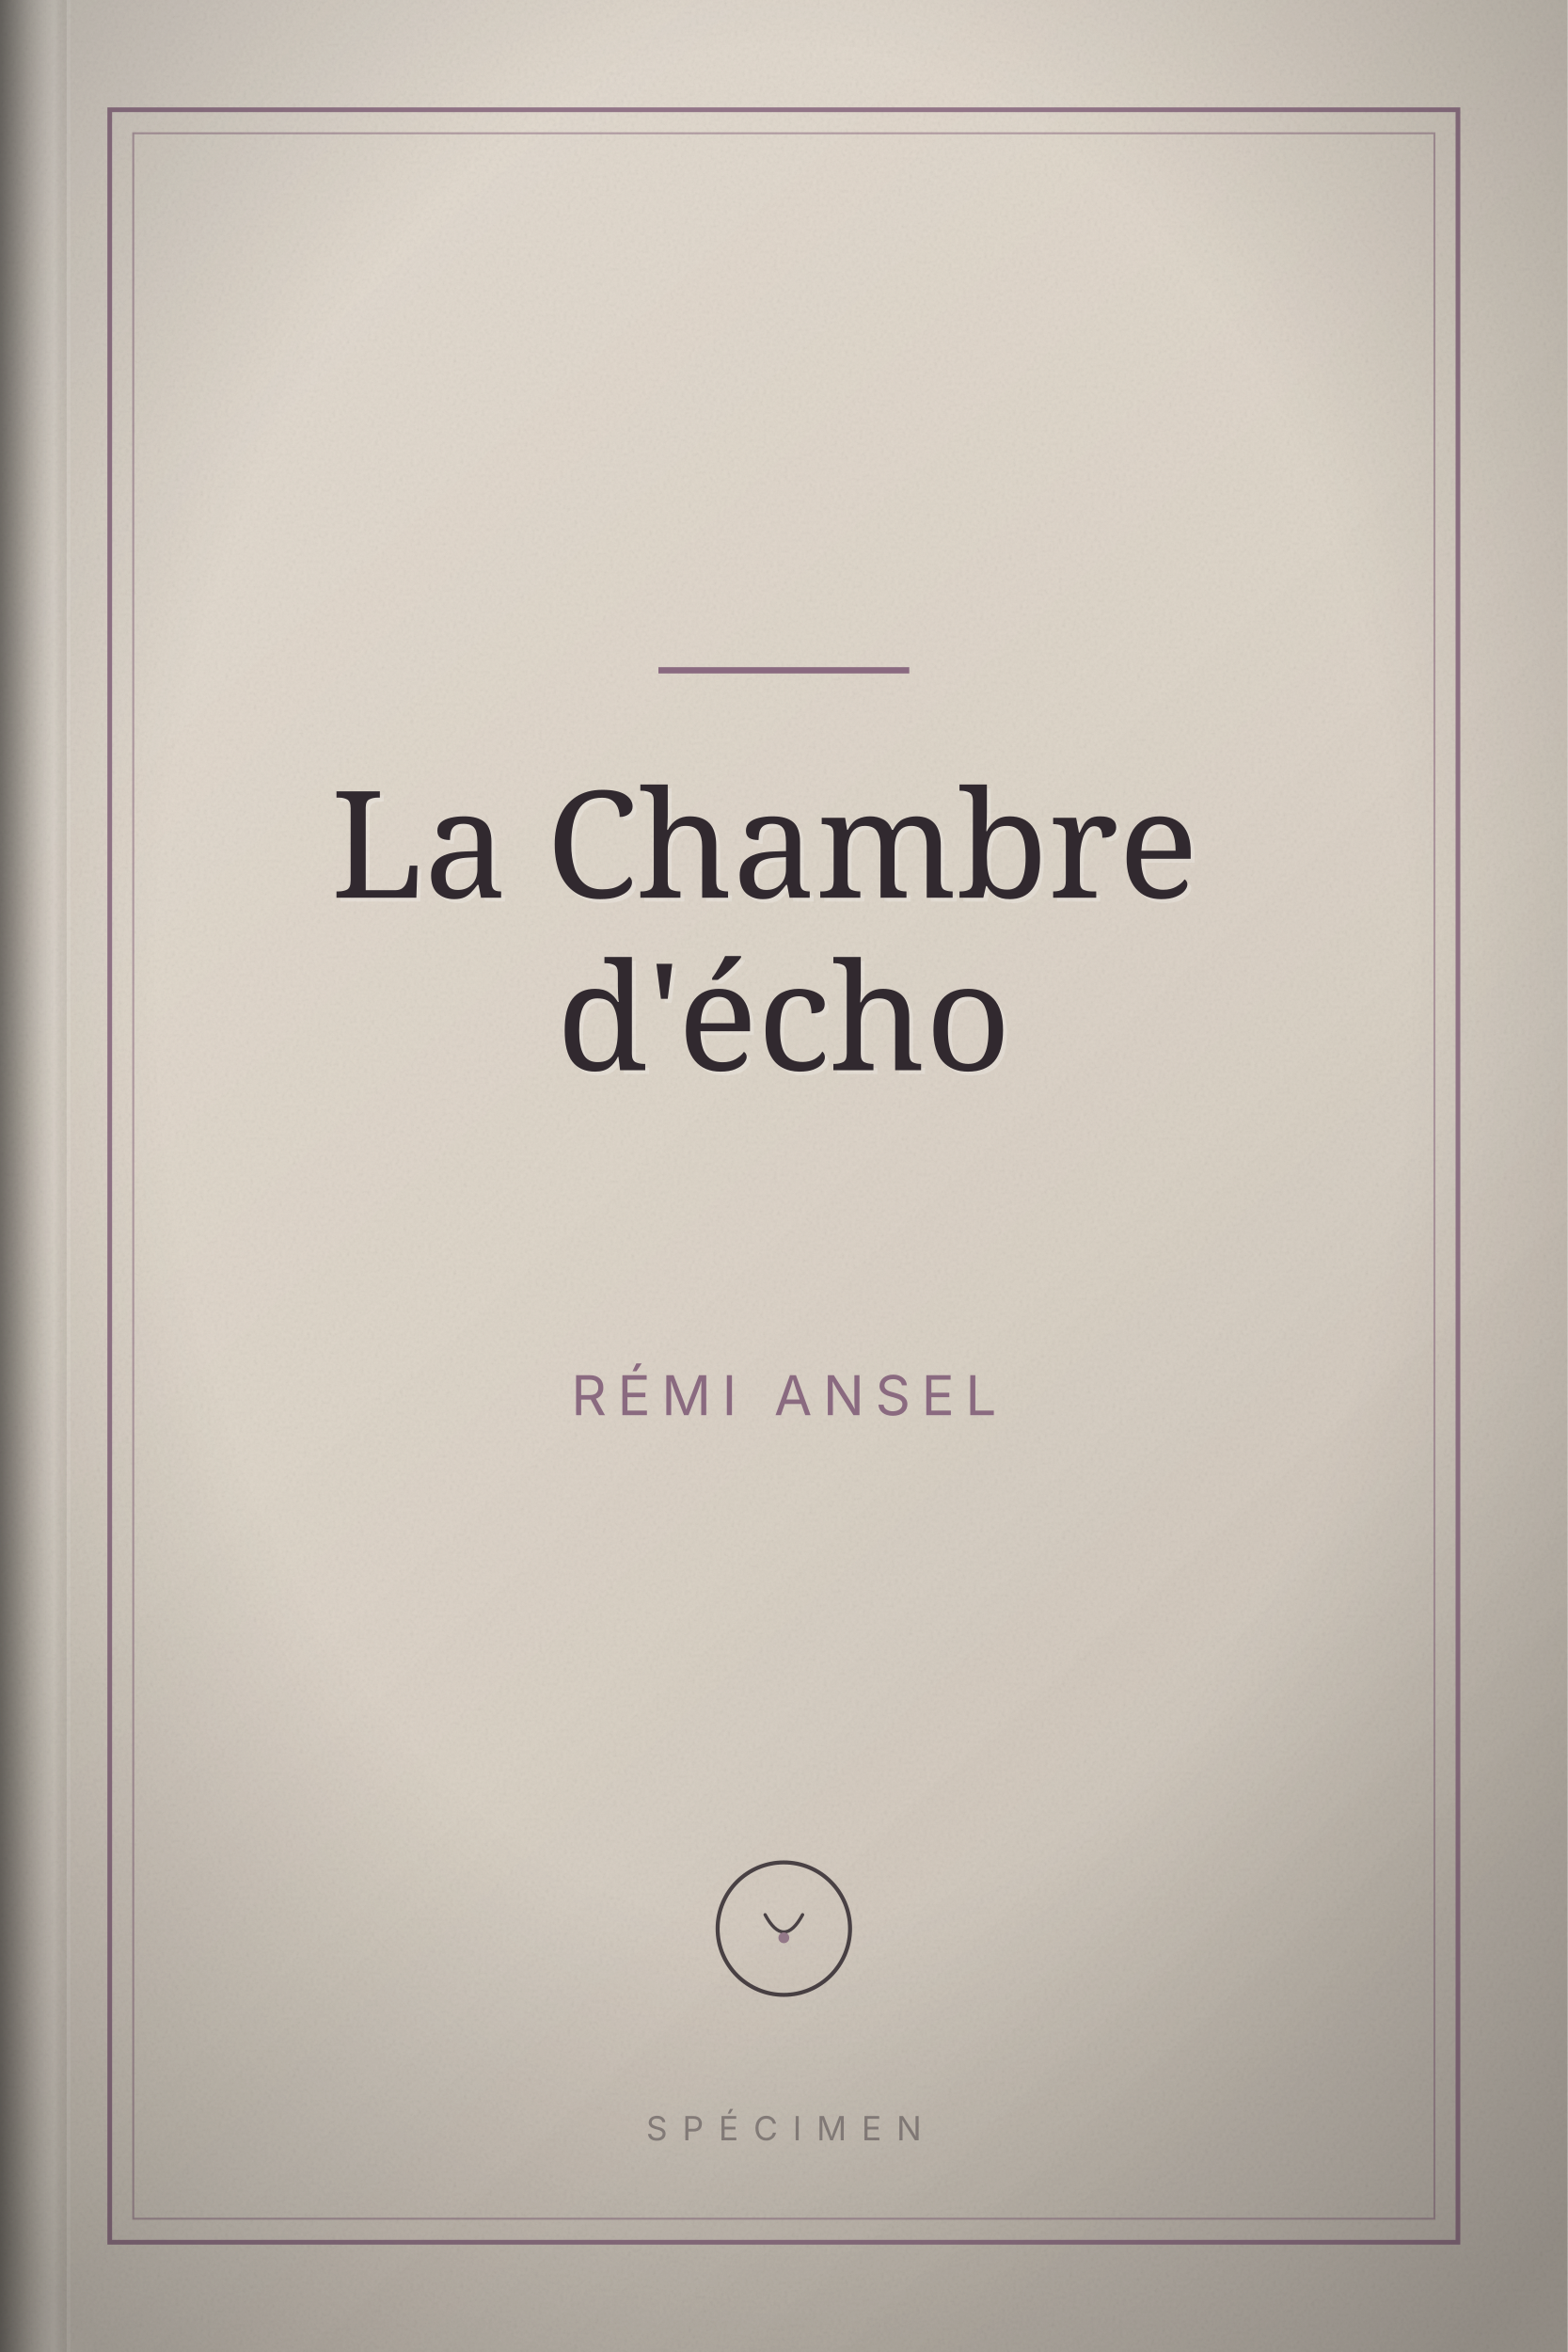
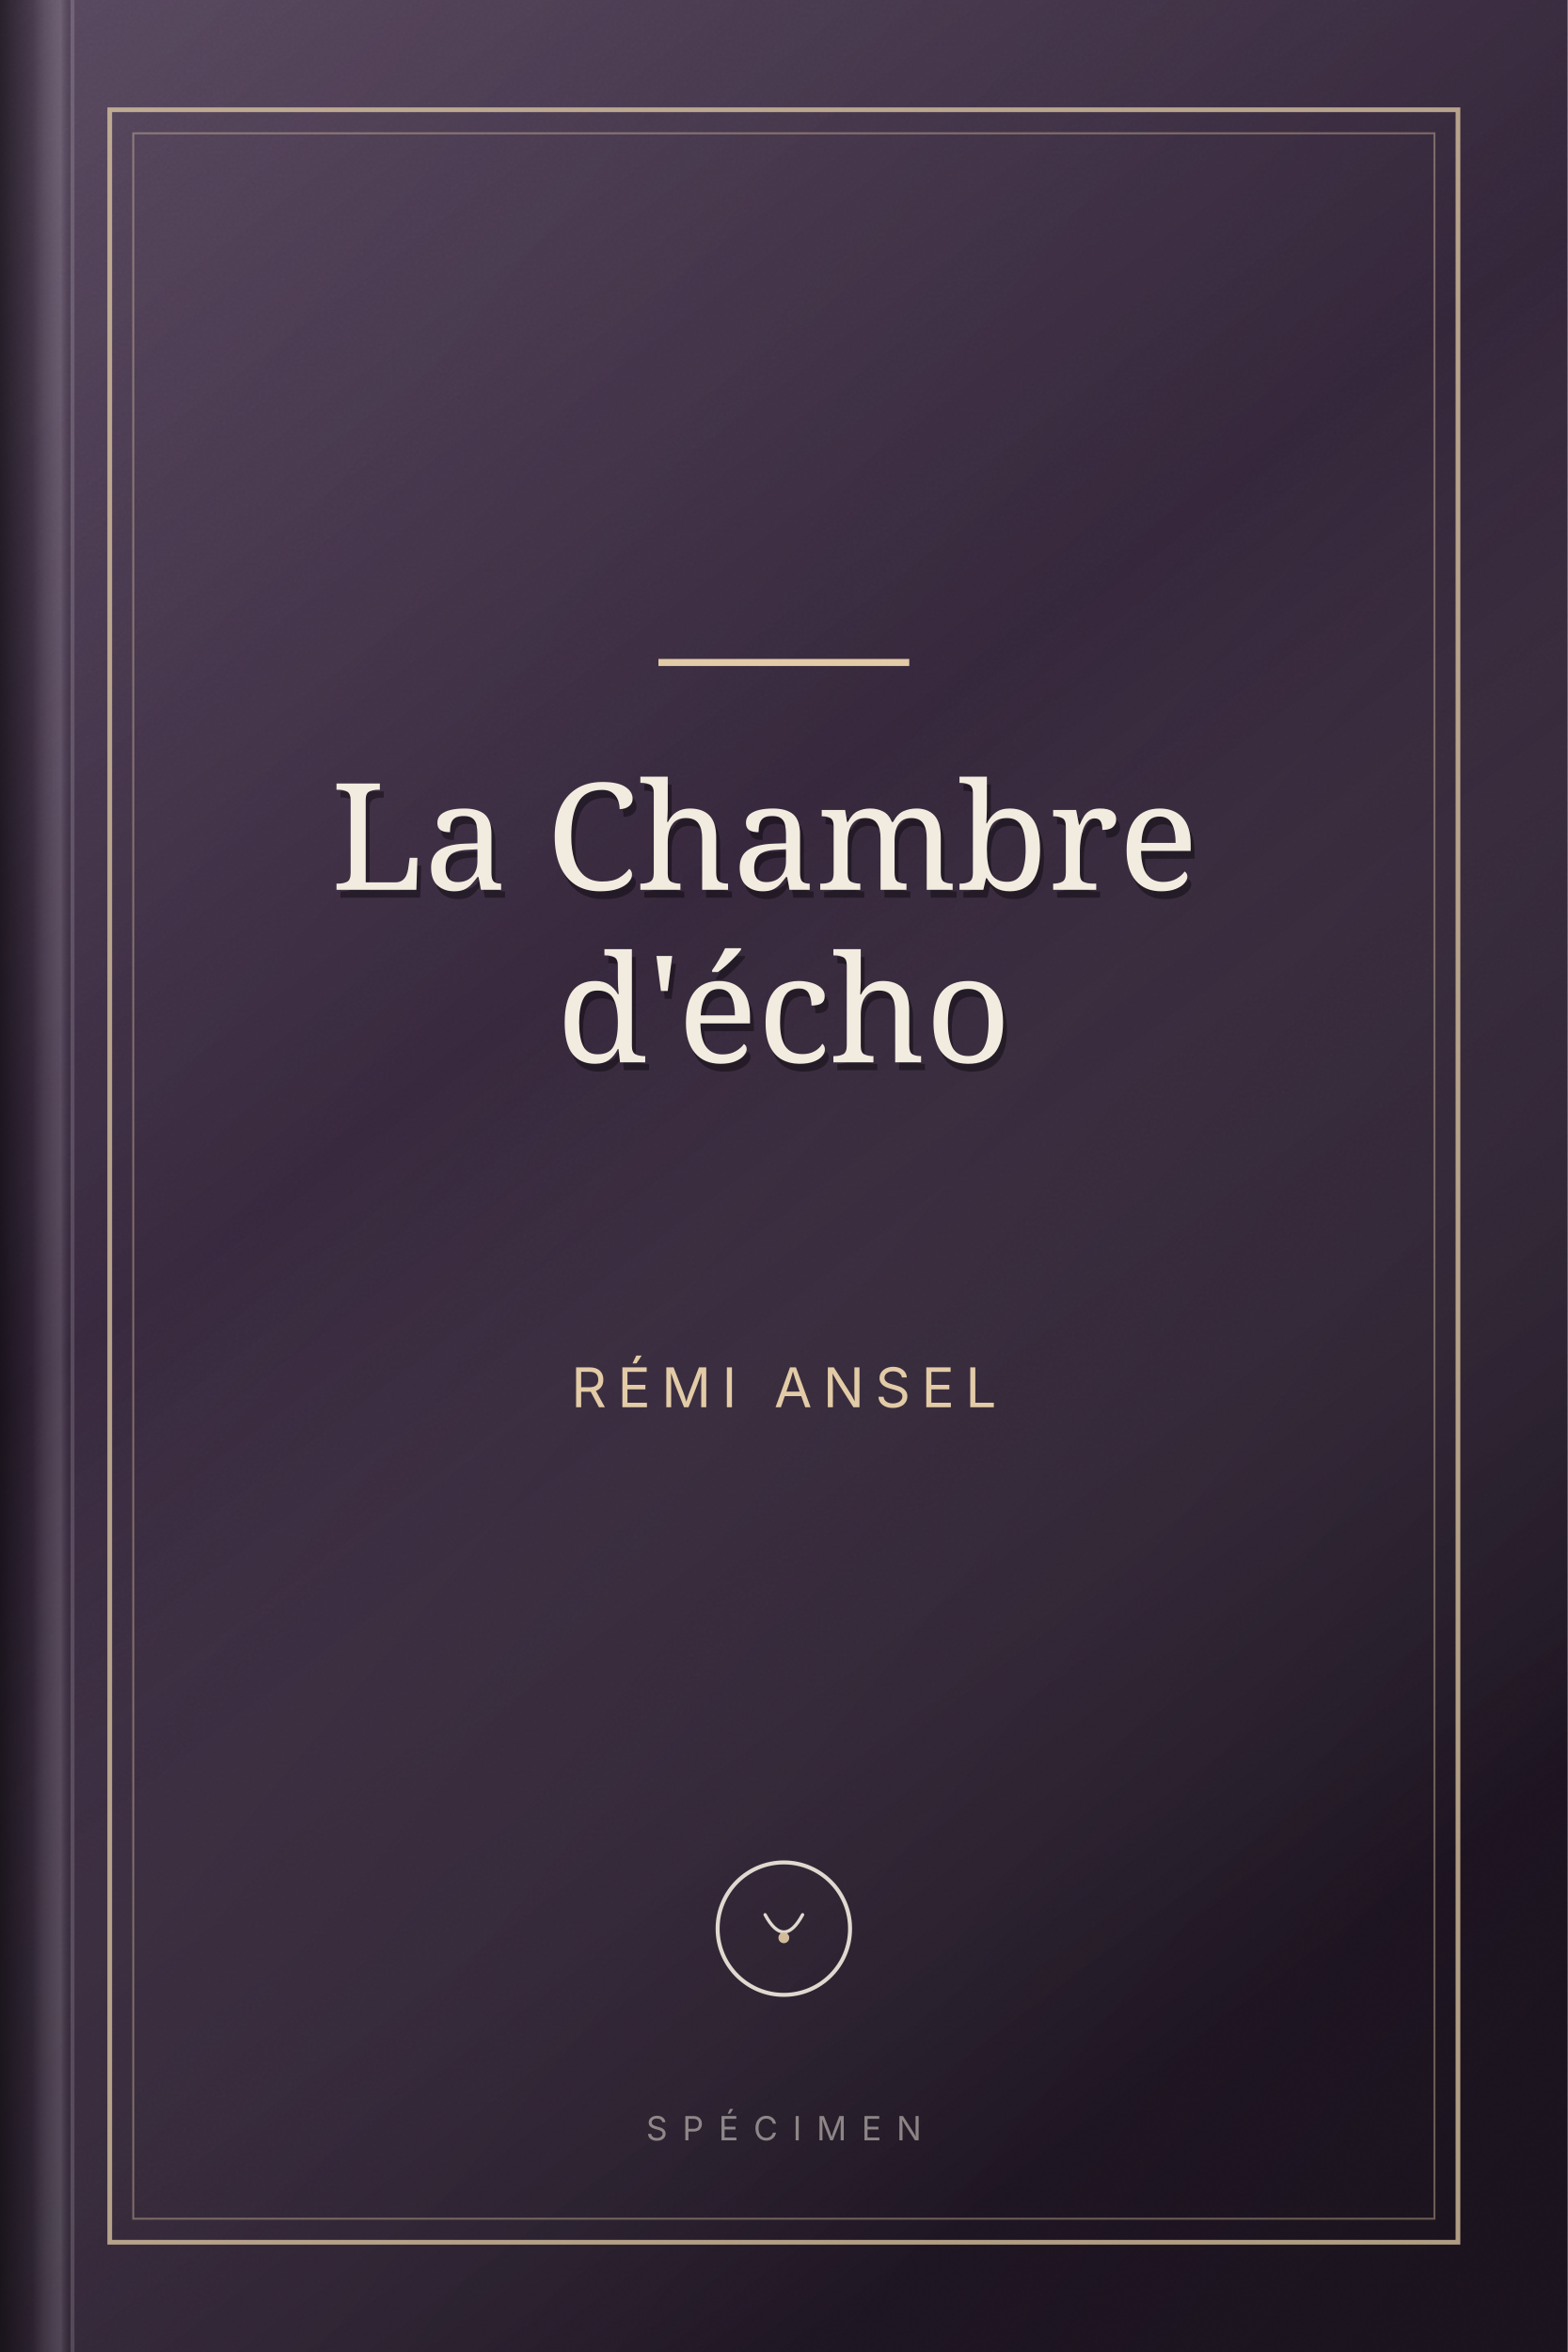
<svg xmlns="http://www.w3.org/2000/svg" viewBox="0 0 400 600" role="img" aria-hidden="true">
  <defs>
+     <linearGradient id="fond" x1="0.1" y1="0" x2="0.9" y2="1">
+       <stop offset="0%" stop-color="#3d2b44" />
+       <stop offset="100%" stop-color="#221826" />
+     </linearGradient>
    <filter id="fibre" x="0" y="0" width="100%" height="100%">
-       <feTurbulence type="fractalNoise" baseFrequency="1.1" numOctaves="5" stitchTiles="stitch" />
+       <feTurbulence type="fractalNoise" baseFrequency="1.2" numOctaves="5" stitchTiles="stitch" />
      <feColorMatrix type="saturate" values="0" />
    </filter>
    <linearGradient id="tranche" x1="0" y1="0" x2="1" y2="0">
-       <stop offset="0%" stop-color="#000" stop-opacity="0.45" />
-       <stop offset="42%" stop-color="#000" stop-opacity="0.16" />
-       <stop offset="82%" stop-color="#fff" stop-opacity="0.10" />
-       <stop offset="100%" stop-color="#000" stop-opacity="0.05" />
+       <stop offset="0%" stop-color="#000" stop-opacity="0.55" />
+       <stop offset="46%" stop-color="#000" stop-opacity="0.20" />
+       <stop offset="86%" stop-color="#fff" stop-opacity="0.13" />
+       <stop offset="100%" stop-color="#000" stop-opacity="0.06" />
    </linearGradient>
-     <radialGradient id="vignette" cx="50%" cy="42%" r="72%">
-       <stop offset="55%" stop-color="#000" stop-opacity="0" />
-       <stop offset="100%" stop-color="#000" stop-opacity="0.26" />
-     </radialGradient>
-     <linearGradient id="lumiere" x1="0" y1="0" x2="0.6" y2="1">
-       <stop offset="0%" stop-color="#fff" stop-opacity="0.16" />
-       <stop offset="46%" stop-color="#fff" stop-opacity="0.03" />
-       <stop offset="100%" stop-color="#000" stop-opacity="0.10" />
+     <linearGradient id="lumiere" x1="0" y1="0" x2="0.5" y2="1">
+       <stop offset="0%" stop-color="#fff" stop-opacity="0.14" />
+       <stop offset="48%" stop-color="#fff" stop-opacity="0.02" />
+       <stop offset="100%" stop-color="#000" stop-opacity="0.22" />
    </linearGradient>
  </defs>
-   <rect width="400" height="600" fill="#ddd4c8" />
+   <rect width="400" height="600" fill="url(#fond)" />
  <rect width="400" height="600" fill="url(#lumiere)" />
-   <rect width="400" height="600" filter="url(#fibre)" opacity="0.13" style="mix-blend-mode:multiply" />
-   <rect x="28" y="28" width="344" height="544" fill="none" stroke="#8a6a80" stroke-width="1.2" opacity="0.9" />
-   <rect x="34" y="34" width="332" height="532" fill="none" stroke="#8a6a80" stroke-width="0.5" opacity="0.55" />
-   <line x1="168" y1="171" x2="232" y2="171" stroke="#8a6a80" stroke-width="1.6" />
-   <text x="200" y="230" text-anchor="middle" font-family="'Cormorant Garamond', Georgia, serif" font-size="38" font-weight="500" fill="#ffffff" opacity="0.22">
+   <rect width="400" height="600" filter="url(#fibre)" opacity="0.10" style="mix-blend-mode:overlay" />
+   <rect x="28" y="28" width="344" height="544" fill="none" stroke="#e2cba6" stroke-width="1.2" opacity="0.75" />
+   <rect x="34" y="34" width="332" height="532" fill="none" stroke="#e2cba6" stroke-width="0.5" opacity="0.4" />
+   <line x1="168" y1="169" x2="232" y2="169" stroke="#e2cba6" stroke-width="1.8" />
+   <text x="200" y="229" text-anchor="middle" font-family="'Cormorant Garamond', Georgia, serif" font-size="38" font-weight="500" fill="#000000" opacity="0.38">
    <tspan x="201" dy="0">La Chambre</tspan>
    <tspan x="201" dy="44">d'écho</tspan>
  </text>
-   <text x="200" y="229" text-anchor="middle" font-family="'Cormorant Garamond', Georgia, serif" font-size="38" font-weight="500" fill="#31292f">
+   <text x="200" y="227" text-anchor="middle" font-family="'Cormorant Garamond', Georgia, serif" font-size="38" font-weight="500" fill="#f2ece0">
    <tspan x="200" dy="0">La Chambre</tspan>
    <tspan x="200" dy="44">d'écho</tspan>
  </text>
-   <text x="200" y="361" text-anchor="middle" font-family="'Inter', system-ui, sans-serif" font-size="14" letter-spacing="2.8" fill="#8a6a80">RÉMI ANSEL</text>
-   <g transform="translate(200 492) scale(0.30)" opacity="0.85">
-     <circle cx="0" cy="0" r="56.32" fill="none" stroke="#31292f" stroke-width="3.4" />
-     <path d="M-15.94 -11.83 Q0 17.57 15.94 -11.83" fill="none" stroke="#31292f" stroke-width="2.8" stroke-linecap="round" />
-     <circle cx="0" cy="7.77" r="4.6" fill="#8a6a80" />
+   <text x="200" y="359" text-anchor="middle" font-family="'Inter', system-ui, sans-serif" font-size="14" letter-spacing="2.8" fill="#e2cba6">RÉMI ANSEL</text>
+   <g transform="translate(200 492) scale(0.30)" opacity="0.9">
+     <circle cx="0" cy="0" r="56.32" fill="none" stroke="#f2ece0" stroke-width="3.4" />
+     <path d="M-15.94 -11.83 Q0 17.57 15.94 -11.83" fill="none" stroke="#f2ece0" stroke-width="2.8" stroke-linecap="round" />
+     <circle cx="0" cy="7.77" r="4.6" fill="#e2cba6" />
  </g>
-   <text x="200" y="546" text-anchor="middle" font-family="'Inter', system-ui, sans-serif" font-size="8.5" letter-spacing="3.8" fill="#31292f" opacity="0.42">SPÉCIMEN</text>
-   <rect x="0" y="0" width="17" height="600" fill="url(#tranche)" />
-   <line x1="17.5" y1="0" x2="17.5" y2="600" stroke="#fff" stroke-opacity="0.13" stroke-width="1" />
-   <rect width="400" height="600" fill="url(#vignette)" />
+   <text x="200" y="546" text-anchor="middle" font-family="'Inter', system-ui, sans-serif" font-size="8.5" letter-spacing="3.8" fill="#f2ece0" opacity="0.5">SPÉCIMEN</text>
+   <rect x="0" y="0" width="18" height="600" fill="url(#tranche)" />
+   <line x1="18.5" y1="0" x2="18.5" y2="600" stroke="#fff" stroke-opacity="0.15" stroke-width="1" />
</svg>
